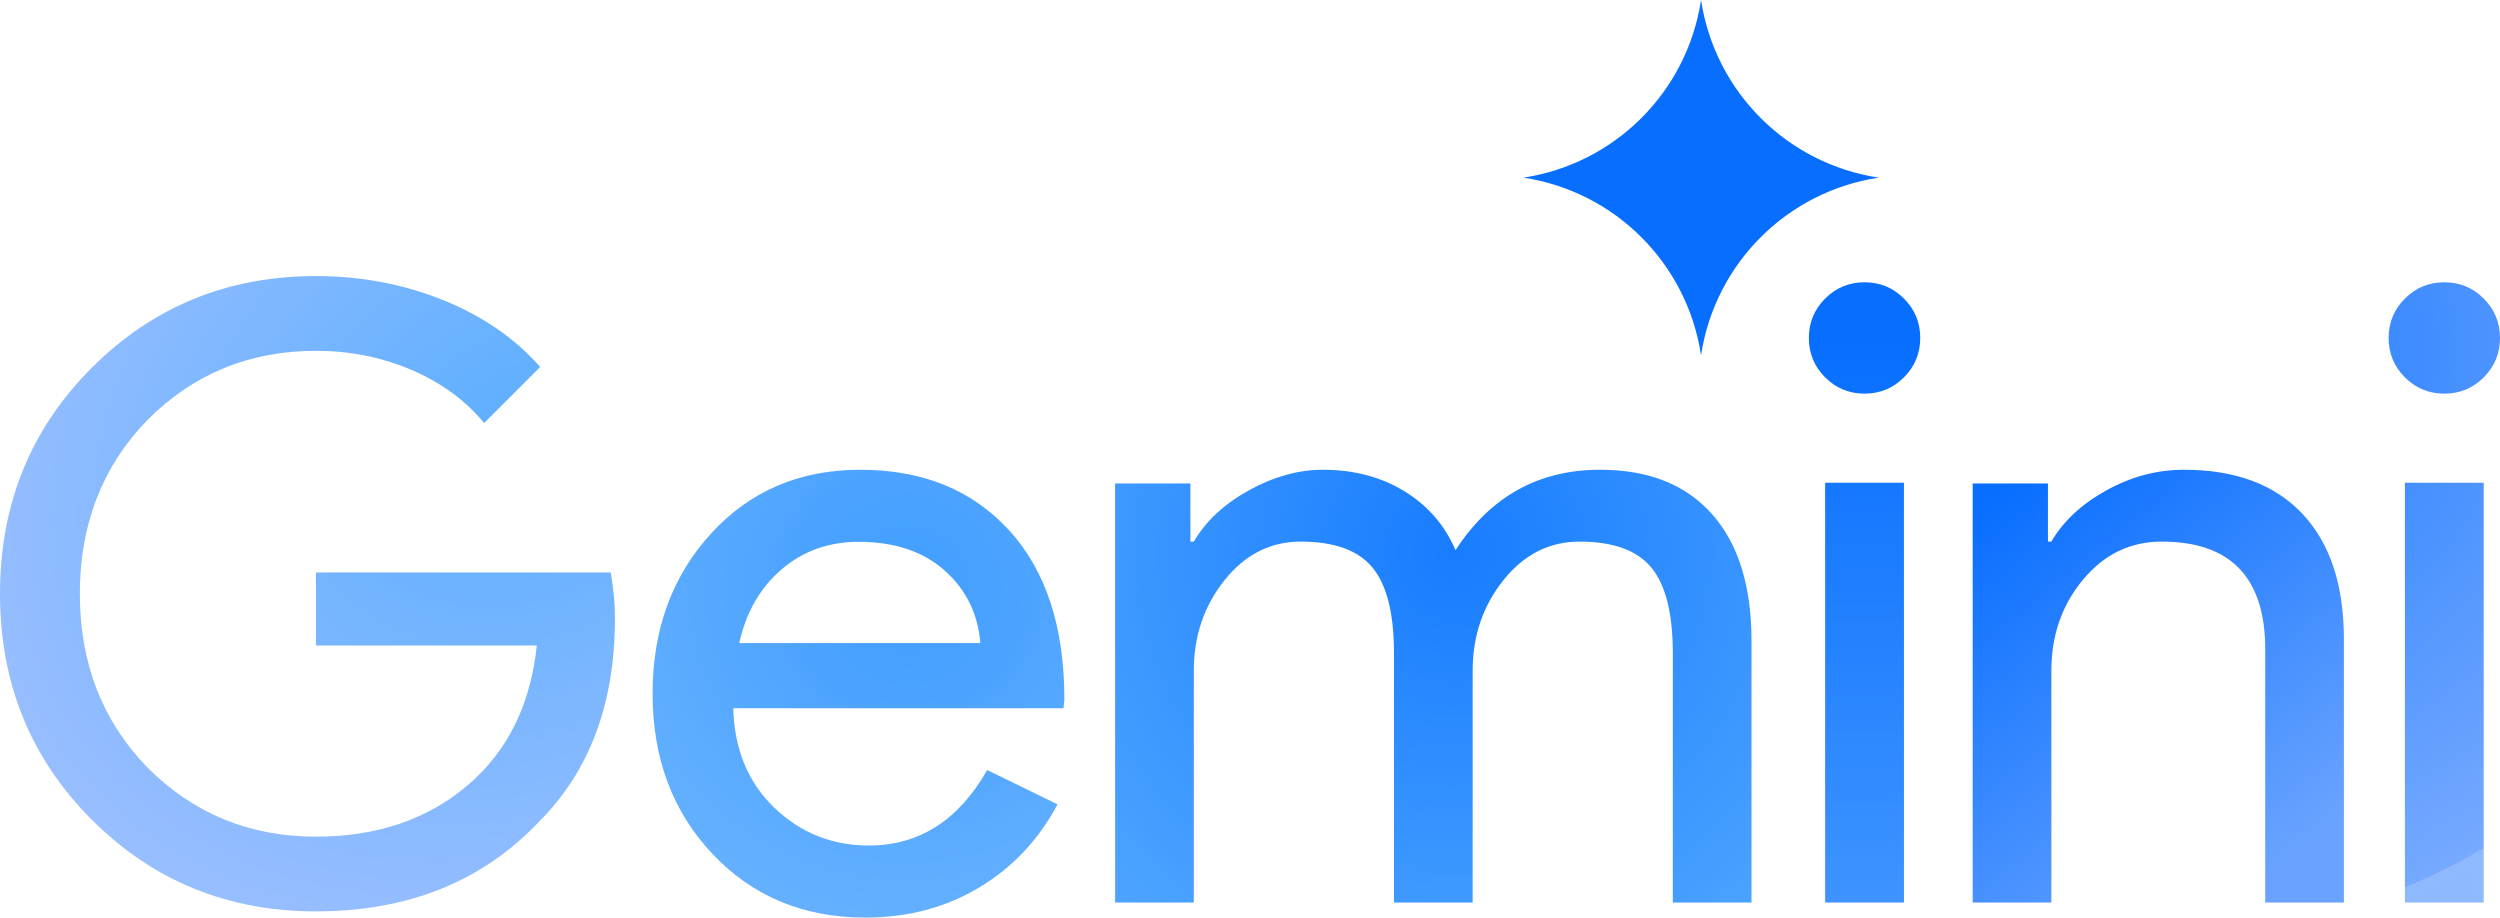
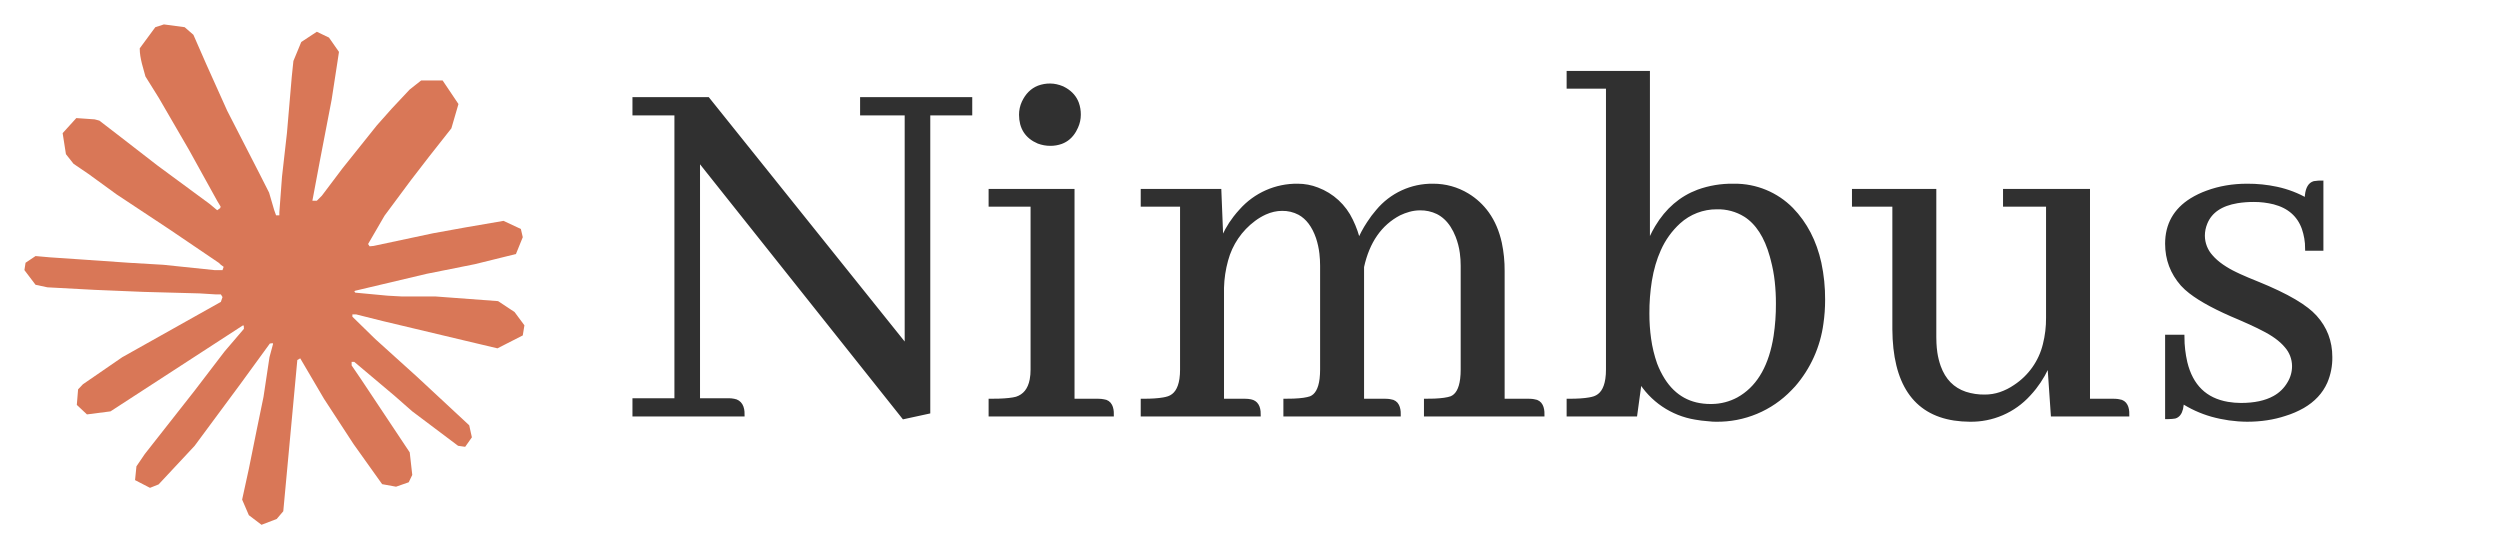
- <svg xmlns="http://www.w3.org/2000/svg" width="512" height="188" viewBox="0 0 512 188" preserveAspectRatio="xMidYMid">
-   <defs>
-     <radialGradient cx="85.738%" cy="25.354%" fx="85.738%" fy="25.354%" r="103.154%" gradientTransform="matrix(-.86887 .47915 -.39276 -.66723 1.702 .012)" id="a">
-       <stop stop-color="#5BAEFF" offset="0%" />
-       <stop stop-color="#9CBFFF" offset="100%" />
-     </radialGradient>
-     <radialGradient cx="61.879%" cy="26.683%" fx="61.879%" fy="26.683%" r="80.612%" gradientTransform="scale(-1 -.9195)rotate(-81.526 -.323 .706)" id="b">
-       <stop stop-color="#409DFF" offset="0%" />
-       <stop stop-color="#64B0FF" offset="100%" />
-     </radialGradient>
-     <radialGradient cx="53.184%" cy="19.021%" fx="53.184%" fy="19.021%" r="110.789%" gradientTransform="scale(-.6801 -1)rotate(-76.197 -.368 .838)" id="c">
-       <stop stop-color="#177CFF" offset="0%" />
-       <stop stop-color="#4DA4FF" offset="100%" />
-     </radialGradient>
-     <radialGradient cx="-182.665%" cy="10.869%" fx="-182.665%" fy="10.869%" r="521.404%" gradientTransform="scale(1 .1796)rotate(65.413 -2.213 .357)" id="e">
-       <stop stop-color="#1C7AFF" offset="0%" />
-       <stop stop-color="#76A9FF" offset="100%" />
-       <stop stop-color="#8FB9FF" offset="100%" />
-     </radialGradient>
-     <linearGradient x1="48.887%" y1="8.809%" x2="48.887%" y2="100%" id="d">
-       <stop stop-color="#076EFF" offset="0%" />
-       <stop stop-color="#3E93FF" offset="100%" />
-     </linearGradient>
-     <linearGradient x1="13.217%" y1="0%" x2="78.598%" y2="94.201%" id="f">
-       <stop stop-color="#076EFF" offset="0%" />
-       <stop stop-color="#69A3FF" offset="100%" />
-     </linearGradient>
-   </defs>
-   <path d="M125.939 126.64q0 26.094-15.482 41.575-17.395 18.438-45.748 18.438-27.135 0-45.923-18.786Q0 149.08 0 121.597q0-27.485 18.786-46.27Q37.573 56.54 64.71 56.54q13.741 0 25.918 4.87t20.004 13.742l-11.48 11.48q-5.74-6.957-14.873-10.871t-19.57-3.914q-20.351 0-34.441 14.09-13.916 14.264-13.916 35.66t13.916 35.659q14.09 14.09 34.442 14.09 18.613 0 30.963-10.437t14.263-28.702H64.71v-14.96h60.36q.87 4.872.87 9.394" fill="url(#a)" />
-   <path d="M176.17 96.205q19.152 0 30.485 12.387 11.334 12.388 11.334 34.703l-.176 1.757h-67.648q.352 12.651 8.434 20.382 8.083 7.73 19.328 7.73 15.462 0 24.248-15.461l14.408 7.028q-5.799 10.894-16.077 17.044t-23.282 6.15q-18.976 0-31.276-13.003t-12.299-32.857q0-19.68 11.948-32.77t30.573-13.09m-.351 14.76q-9.137 0-15.726 5.622-6.59 5.623-8.698 15.11h49.374q-.702-8.96-7.292-14.846t-17.658-5.887" fill="url(#b)" />
-   <path d="M244.493 184.843h-16.116V99.008h15.416v11.912h.7q3.68-6.306 11.299-10.51 7.62-4.206 15.153-4.205 9.459 0 16.641 4.38 7.182 4.379 10.51 12.086 10.687-16.466 29.605-16.466 14.89 0 22.948 9.11 8.058 9.108 8.058 25.925v53.603h-16.116v-51.15q0-12.088-4.38-17.43-4.379-5.343-14.714-5.343-9.285 0-15.59 7.883-6.307 7.882-6.307 18.568v47.472h-16.116v-51.15q0-12.088-4.38-17.43-4.379-5.343-14.714-5.343-9.285 0-15.59 7.883-6.307 7.882-6.307 18.568z" fill="url(#c)" />
-   <path d="M393.263 69.216q0 4.737-3.334 8.07-3.334 3.335-8.071 3.335t-8.071-3.334-3.334-8.071q0-4.738 3.334-8.071 3.334-3.334 8.07-3.334 4.74 0 8.072 3.334 3.334 3.334 3.334 8.07m-3.334 29.652v85.975h-16.142V98.868z" fill="url(#d)" />
-   <path d="M512 69.216q0 4.737-3.334 8.07-3.334 3.335-8.07 3.335-4.74 0-8.072-3.334-3.333-3.334-3.334-8.071 0-4.738 3.334-8.071 3.334-3.334 8.071-3.334t8.071 3.334 3.334 8.07m-3.334 29.652v85.975h-16.142V98.868z" fill="url(#e)" />
-   <path d="M404.004 99.008h15.415v11.912h.7q3.68-6.306 11.3-10.51 7.62-4.206 15.853-4.205 15.765 0 24.261 9.022 8.496 9.02 8.496 25.663v53.953h-16.116v-52.902q-.526-21.021-21.196-21.021-9.634 0-16.116 7.795t-6.481 18.656v47.472h-16.116z" fill="url(#f)" />
-   <path d="M348.374 72.76c-2.846-18.788-17.592-33.533-36.38-36.38 18.788-2.847 33.534-17.593 36.38-36.38 2.847 18.787 17.593 33.533 36.38 36.38-18.787 2.847-33.533 17.592-36.38 36.38" fill="#076EFF" />
+ <svg xmlns="http://www.w3.org/2000/svg" width="512" height="110" viewBox="0 0 512 110" preserveAspectRatio="xMidYMid">
+   <path d="m25.091 73.128 20.143-11.302.337-.986-.337-.544h-.985l-3.37-.207-11.51-.311-9.981-.415-9.67-.519-2.437-.518L5 55.318l.233-1.503 2.048-1.374 2.93.26 6.48.44 9.722.674 7.052.415 10.447 1.088h1.66l.232-.674-.57-.414-.44-.415-10.06-6.818-10.887-7.207-5.703-4.148-3.086-2.1-1.555-1.97-.674-4.303 2.8-3.085 3.759.26.96.258 3.81 2.93 8.14 6.3 10.629 7.828 1.555 1.296.622-.44.078-.312-.7-1.166-5.78-10.448-6.17-10.628-2.749-4.408-.725-2.644c-.26-1.089-.441-1.996-.441-3.11l3.189-4.33L33.568 5l4.252.57 1.789 1.556 2.644 6.04 4.277 9.514 6.637 12.936 1.944 3.837 1.037 3.552.39 1.089h.673v-.623l.544-7.284 1.011-8.944.986-11.51.337-3.24 1.607-3.89 3.188-2.1 2.49 1.193 2.047 2.93-.285 1.892-1.218 7.907-2.385 12.392-1.556 8.295h.907l1.038-1.037 4.2-5.573 7.05-8.815 3.112-3.5 3.629-3.862 2.333-1.84h4.407l3.24 4.821-1.451 4.978-4.537 5.755-3.759 4.873-5.392 7.26-3.37 5.806.31.467.805-.078 12.184-2.592 6.585-1.193 7.854-1.348 3.552 1.66.389 1.684-1.4 3.448-8.4 2.074-9.85 1.97-14.673 3.474-.182.13.208.26 6.61.621 2.826.156h6.922l12.884.959 3.37 2.23 2.022 2.722-.337 2.073-5.185 2.645-7-1.66-16.331-3.888-5.6-1.4h-.778v.467l4.667 4.562 8.554 7.726 10.707 9.955.544 2.462-1.373 1.944-1.452-.207-9.41-7.077-3.63-3.189-8.218-6.921h-.544v.725l1.892 2.774L83.913 92.65l.518 4.615-.725 1.504-2.593.907-2.852-.519-5.859-8.218-6.04-9.255-4.874-8.295-.596.337-2.877 30.979-1.348 1.581-3.111 1.193-2.592-1.97-1.375-3.19 1.374-6.299 1.66-8.217 1.347-6.534 1.219-8.114.726-2.696-.052-.181-.596.077-6.118 8.4-9.307 12.573-7.362 7.881-1.763.7-3.06-1.582.286-2.825 1.71-2.515 10.189-12.962 6.144-8.036 3.966-4.64-.026-.675h-.233L22.628 84.25l-4.822.622-2.074-1.944.26-3.189.984-1.037 8.14-5.6z" fill="#D97757" />
+   <path d="M125.039 67.139h-4.834V43.936a23.4 23.4 0 0 1 .848-5.684 15.42 15.42 0 0 1 5.705-8.389 12.4 12.4 0 0 1 2.266-1.35q1.767-.798 3.535-.798a7.4 7.4 0 0 1 3.608.857q2.54 1.393 3.804 5.051a16.5 16.5 0 0 1 .717 3.283 22 22 0 0 1 .142 2.518v21.269a16 16 0 0 1-.109 1.94q-.399 3.209-2.254 3.969-1.142.407-3.521.505a40 40 0 0 1-1.635.032v2.685h23.095a5 5 0 0 0-.071-.901q-.082-.459-.257-.794a1.6 1.6 0 0 0-1.283-.883 3 3 0 0 0-.353-.065q-.189-.025-.408-.035a7 7 0 0 0-.313-.007h-4.834v-27.5q1.718-7.842 7.627-10.957a12 12 0 0 1 2-.753 8.7 8.7 0 0 1 2.297-.322 8.1 8.1 0 0 1 3.655.801q1.793.897 3.018 2.797a12 12 0 0 1 1.061 2.096 14.8 14.8 0 0 1 .897 3.454 19 19 0 0 1 .177 2.669v21.269a16 16 0 0 1-.109 1.94q-.399 3.209-2.254 3.969-1.142.407-3.521.505a40 40 0 0 1-1.635.032v2.685h23.74a5 5 0 0 0-.072-.901q-.082-.459-.256-.794a1.6 1.6 0 0 0-1.283-.883 3 3 0 0 0-.353-.065q-.189-.025-.408-.035a7 7 0 0 0-.314-.007h-5.478V40.498a26.5 26.5 0 0 0-.57-5.697q-.77-3.497-2.581-6.029a13.7 13.7 0 0 0-4.046-3.743 13.33 13.33 0 0 0-6.983-1.933 14.39 14.39 0 0 0-11.29 5.206 21 21 0 0 0-1.815 2.421q-1.289 1.933-2.149 4.082a20.3 20.3 0 0 0-1.607-4.613 12.44 12.44 0 0 0-6.879-6.344 10.9 10.9 0 0 0-3.975-.752 15.17 15.17 0 0 0-11.563 5.107 21 21 0 0 0-1.22 1.445q-1.826 2.364-2.9 5.264l-.43-10.742h-15.576v2.685h8.056v33.838a13 13 0 0 1-.133 1.972q-.478 3.181-2.66 3.937a7.5 7.5 0 0 1-1.033.253q-1.577.284-4.23.284v2.685h23.633q0-2.256-1.612-2.578a5.5 5.5 0 0 0-1.074-.107ZM46.621 5.371v2.793h9.131v48.125L14.932 5.371H0v2.793h8.594v58.867H0v2.793h22.021a5 5 0 0 0-.082-.936q-.1-.509-.321-.874a1.86 1.86 0 0 0-1.315-.875 5.5 5.5 0 0 0-1.074-.108h-6.338V17.295l42.216 53.066 4.942-1.074V8.164h8.594V5.371zM302.93 67.139h-5.371V24.17h-16.866v2.685h8.809v23.204a21.8 21.8 0 0 1-.661 5.539 14.43 14.43 0 0 1-6.107 8.64 12.3 12.3 0 0 1-3.012 1.515 10.1 10.1 0 0 1-3.218.526 12.6 12.6 0 0 1-4.049-.599q-3.915-1.321-5.442-5.547a15.4 15.4 0 0 1-.714-2.877 21 21 0 0 1-.185-1.964 26 26 0 0 1-.03-1.259V24.17h-16.328v2.685h8.271v25.567q.096 16.376 12.231 18.238a22 22 0 0 0 3.131.238 15.86 15.86 0 0 0 12.05-5.197 21 21 0 0 0 1.163-1.355q1.933-2.471 3.115-5.479l.752 10.957h15.146a5 5 0 0 0-.071-.901q-.082-.459-.257-.794a1.6 1.6 0 0 0-1.283-.883 3 3 0 0 0-.353-.065q-.189-.025-.408-.035a7 7 0 0 0-.313-.007Zm-95.498-31.582V0h-16.114v2.686h8.057v58.007a13 13 0 0 1-.134 1.972q-.477 3.181-2.659 3.937a7.5 7.5 0 0 1-1.034.253q-1.576.284-4.23.284v2.685h13.536l.966-7.09a16.4 16.4 0 0 0 11.43 7.742 23 23 0 0 0 2.535.315 14 14 0 0 0 .983.09 12 12 0 0 0 .628.017 20.53 20.53 0 0 0 15.185-6.335 26 26 0 0 0 .714-.754 24.04 24.04 0 0 0 5.674-12.593 33 33 0 0 0 .342-4.81 35 35 0 0 0-.762-7.514q-1.454-6.592-5.684-10.962a16.17 16.17 0 0 0-11.703-4.833l-.221-.001a20.1 20.1 0 0 0-7.103 1.188q-5.287 1.981-8.449 7.268a23 23 0 0 0-1.098 2.071q-.537.967-.859 1.934Zm137.929-13.106v13.428h-2.793a13 13 0 0 0-.7-4.155q-1.487-4.124-6.112-5.334a17 17 0 0 0-4.145-.501 21 21 0 0 0-3.427.257q-5.081.846-6.563 4.469-.537 1.289-.537 2.686a6.48 6.48 0 0 0 1.691 4.3q.885 1.032 2.232 1.967a20 20 0 0 0 2.737 1.575 28 28 0 0 0 .86.409q1.415.649 3.75 1.585l.117.047a74 74 0 0 1 3.988 1.752q3.765 1.799 5.966 3.511a12.7 12.7 0 0 1 1.647 1.504q3.116 3.438 3.116 8.164a12.4 12.4 0 0 1-.995 5.086q-1.369 3.068-4.619 4.955a18 18 0 0 1-3.625 1.561q-3.545 1.181-7.734 1.181a27.4 27.4 0 0 1-7.224-1.02 22.5 22.5 0 0 1-6.204-2.847q0 1.916-.657 2.72a1.5 1.5 0 0 1-.739.503 7 7 0 0 1-.605.073q-.312.026-.662.032l-.237.002V54.033h3.008a23.8 23.8 0 0 0 .606 5.235q1.778 7.315 8.727 8.501a17 17 0 0 0 2.698.229q4.248 0 6.909-1.482a7.9 7.9 0 0 0 3.081-3.03 6.76 6.76 0 0 0 .967-3.545 6.33 6.33 0 0 0-1.588-4.129q-1.625-1.954-4.915-3.581l-.05-.024a26 26 0 0 0-.812-.416q-1.39-.685-3.807-1.732-6.776-2.81-10.056-5.366a13 13 0 0 1-1.653-1.509q-3.115-3.545-3.115-8.272 0-5.783 4.97-8.885a17.3 17.3 0 0 1 3.194-1.535q3.76-1.396 8.164-1.396a28 28 0 0 1 6.028.617 21.3 21.3 0 0 1 6.218 2.391 10 10 0 0 1 .062-1.155q.243-2.048 1.442-2.39a8 8 0 0 1 .847-.093 10 10 0 0 1 .549-.015Zm-250.4 44.688H89.59V24.17H72.939v2.685h8.594v33.838a11 11 0 0 1-.183 2.104q-.597 3.09-3.147 3.912-1.232.329-3.658.406a51 51 0 0 1-1.606.024v2.685h24.707a5 5 0 0 0-.071-.901q-.082-.459-.257-.794a1.6 1.6 0 0 0-1.283-.883 5.5 5.5 0 0 0-1.074-.107Zm132.497-38.172a10.66 10.66 0 0 0-5.847-1.574 11.57 11.57 0 0 0-7.841 3.007 16.9 16.9 0 0 0-4.072 5.673q-1.274 2.81-1.864 6.384a41.5 41.5 0 0 0-.51 6.742 37 37 0 0 0 .354 5.232 26.7 26.7 0 0 0 1.258 5.188 18.4 18.4 0 0 0 1.596 3.213q3.415 5.381 9.79 5.381l.291-.003a11.7 11.7 0 0 0 5.403-1.394 13 13 0 0 0 .742-.443q5.536-3.561 6.943-12.502a43.4 43.4 0 0 0 .479-6.713 41 41 0 0 0-.236-4.497 30 30 0 0 0-.839-4.526 28 28 0 0 0-.19-.719q-1.687-6.051-5.457-8.449ZM90.879 8.486a6.6 6.6 0 0 0-.376-2.283q-.644-1.75-2.393-2.787a8 8 0 0 0-.561-.301q-1.289-.537-2.471-.537a6.4 6.4 0 0 0-2.331.406q-1.983.776-3.04 3.032a5.9 5.9 0 0 0-.537 2.47q0 3.975 3.545 5.479 1.181.43 2.363.43a6.3 6.3 0 0 0 2.225-.371q1.68-.627 2.661-2.319a7 7 0 0 0 .378-.748 5.9 5.9 0 0 0 .537-2.471Z" vector-effect="non-scaling-stroke" transform="translate(130 15)" stroke-linecap="round" fill-rule="evenodd" font-size="12" stroke="#303030" stroke-width=".945" fill="#303030" style="stroke:#303030;stroke-width:.25mm;fill:#303030" />
</svg>
